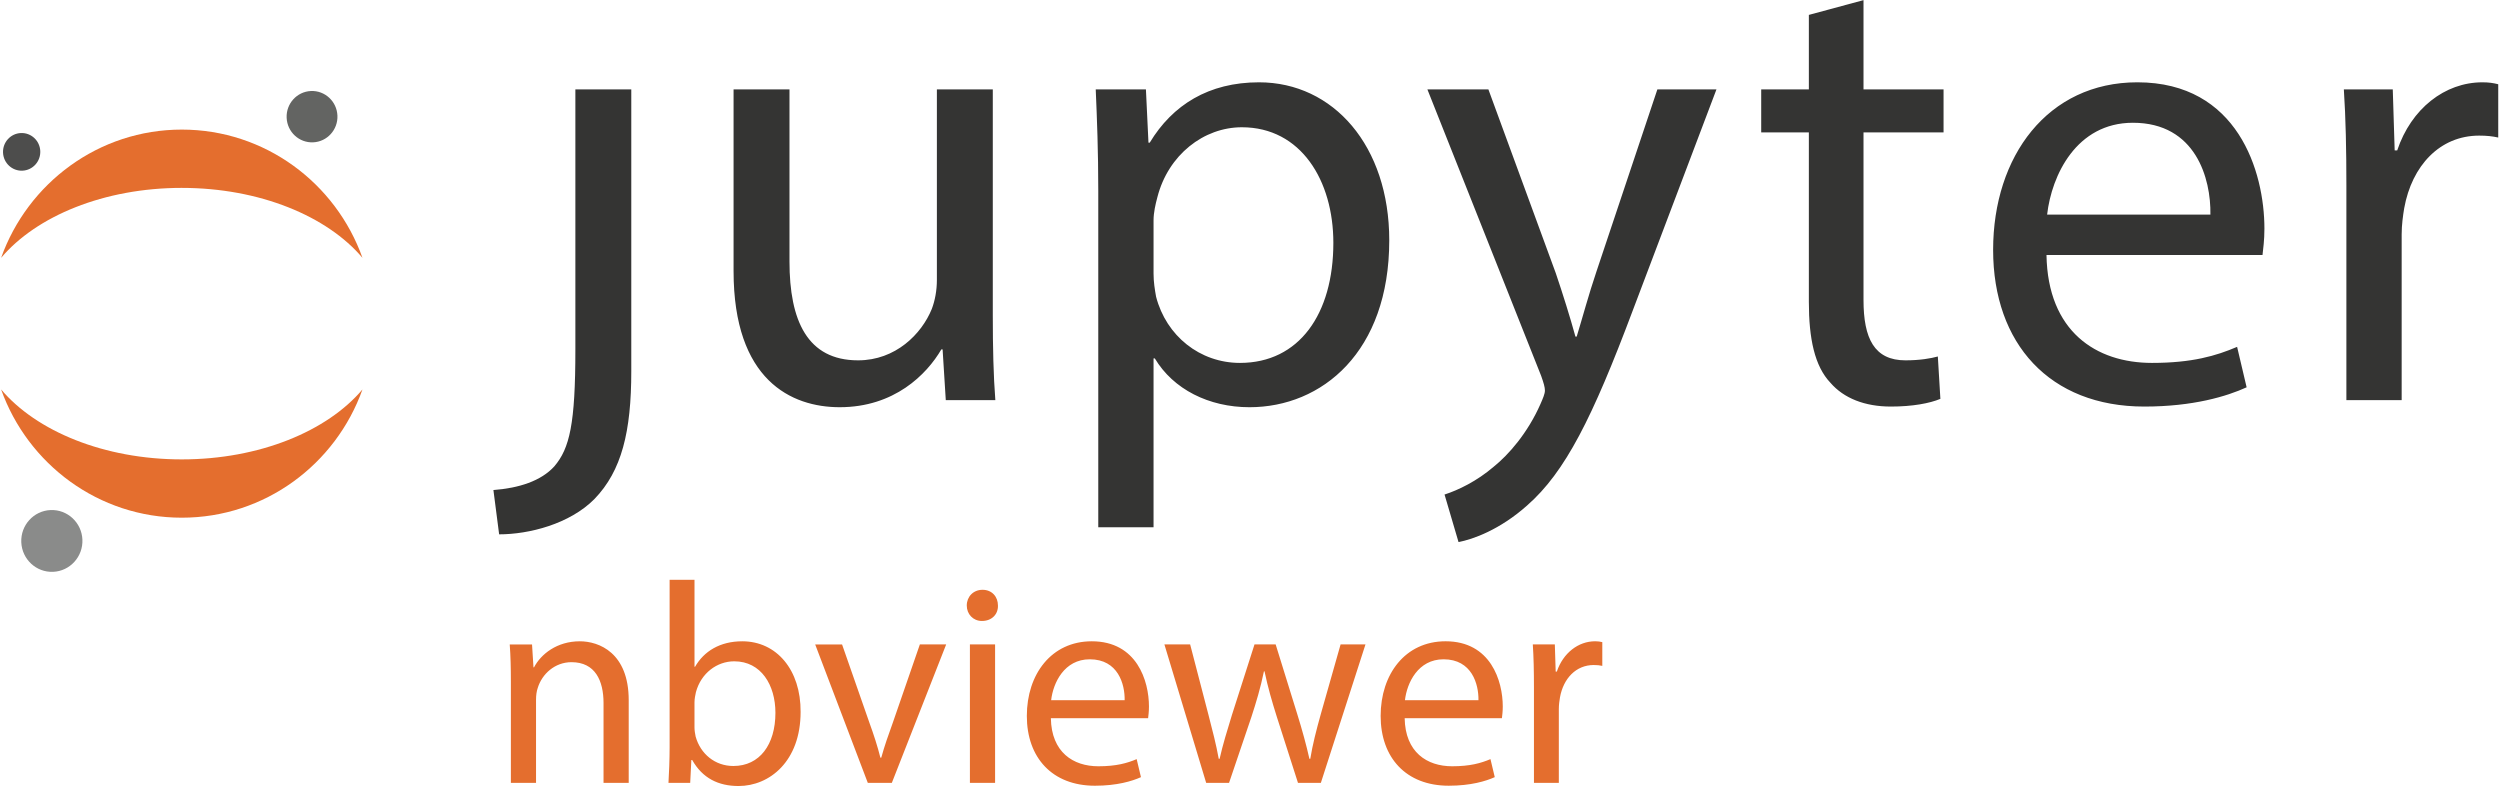
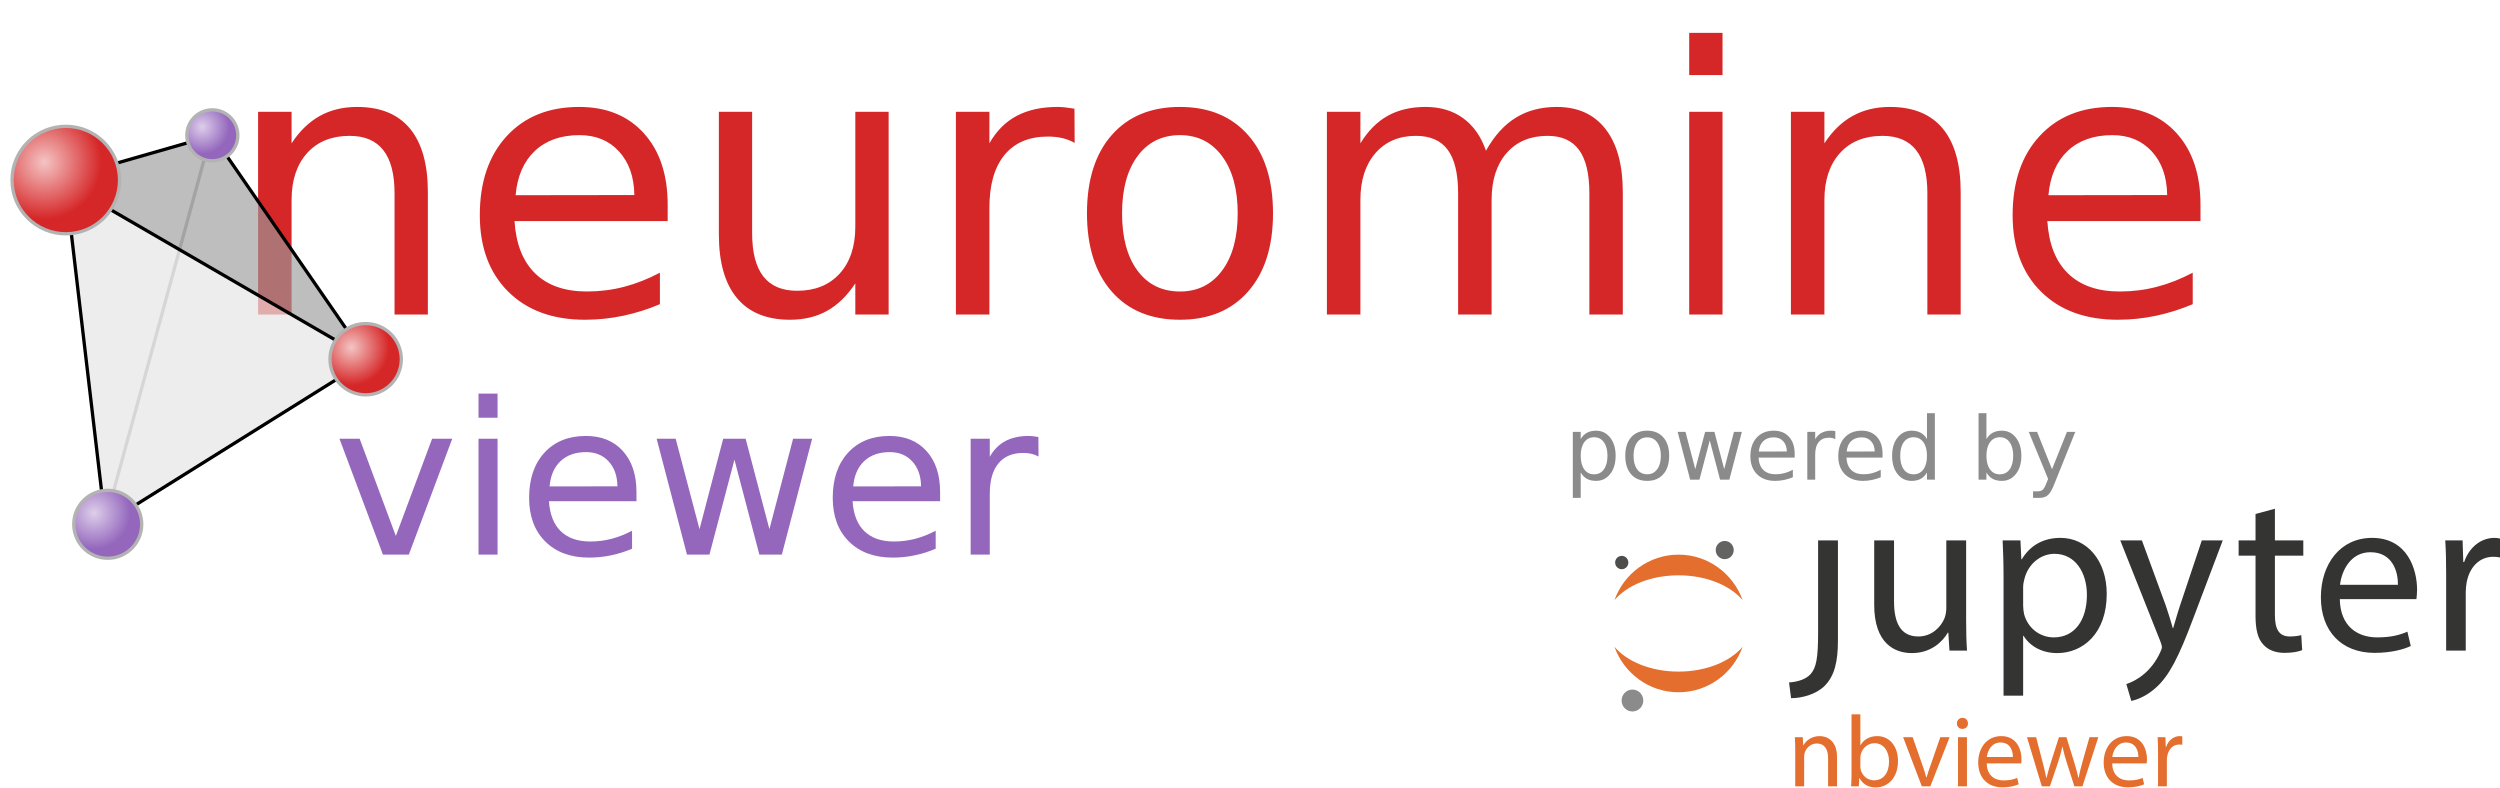
- <svg xmlns="http://www.w3.org/2000/svg" width="708" height="223" viewBox="0 0 708 223">
-   <g fill="none" fill-rule="evenodd">
-     <path d="M95.56 32.732c.17 4.014-2.912 7.406-6.885 7.578-3.97.172-7.328-2.942-7.498-6.955-.17-4.014 2.91-7.407 6.882-7.58 3.97-.17 7.33 2.944 7.5 6.957" fill="#636462" />
-     <path d="M51.482 130.1c-22.015 0-41.187-7.997-51.168-19.81 7.553 21.178 27.61 36.32 51.168 36.32 23.56 0 43.616-15.142 51.17-36.32-9.982 11.813-29.154 19.81-51.17 19.81m0-76.888c22.016 0 41.188 7.995 51.17 19.81C95.097 51.84 75.04 36.7 51.48 36.7 27.924 36.7 7.867 51.84.314 73.02c9.98-11.815 29.153-19.81 51.168-19.81" fill="#E46E2E" />
-     <path d="M23.337 152.82c.204 4.83-3.505 8.914-8.285 9.122-4.78.207-8.82-3.542-9.024-8.372-.206-4.83 3.503-8.915 8.283-9.122 4.78-.206 8.823 3.542 9.028 8.373" fill="#8A8B8A" />
-     <path d="M11.405 42.78c.126 2.943-2.135 5.432-5.047 5.557-2.912.126-5.374-2.157-5.5-5.1-.125-2.944 2.135-5.433 5.048-5.558 2.912-.128 5.374 2.155 5.5 5.1" fill="#4D4D4C" />
-     <path d="M162.945 98.957c0 21.092-1.62 28.002-5.937 33.093-3.778 4.183-10.075 6.182-17.274 6.73l1.62 12.545c8.456 0 19.972-2.91 26.99-10 7.736-8 10.436-19.093 10.436-36.186V25.31h-15.835v73.647M281.16 89.32c0 9.09.18 17.092.72 24h-14.035l-.9-14.363h-.36c-4.14 7.09-13.314 16.364-28.788 16.364-13.675 0-30.05-7.635-30.05-38.546V25.31h15.835v48.734c0 16.73 5.038 28.004 19.433 28.004 10.615 0 17.992-7.456 20.87-14.55.9-2.36 1.44-5.27 1.44-8.18V25.31h15.835v64.01m29.87-35.278c0-11.273-.36-20.366-.72-28.73h14.215l.72 15.092h.36c6.477-10.728 16.734-17.093 30.948-17.093 21.052 0 36.885 18.004 36.885 44.735 0 31.64-19.072 47.277-39.584 47.277-11.515 0-21.59-5.09-26.81-13.82h-.36v47.825H311.03V54.042zM326.686 77.5c0 2.364.36 4.545.72 6.546 2.88 11.09 12.415 18.73 23.75 18.73 16.734 0 26.45-13.82 26.45-34.005 0-17.636-9.177-32.73-25.91-32.73-10.796 0-20.872 7.82-23.93 19.82-.54 2-1.08 4.365-1.08 6.547V77.5zm94.824-52.19l19.072 52.007c1.98 5.82 4.138 12.73 5.58 18.003h.358c1.62-5.274 3.42-12.002 5.577-18.367L469.37 25.31h16.734l-23.75 62.736c-11.336 30.184-19.073 45.64-29.868 55.097-7.738 6.91-15.475 9.638-19.433 10.364l-3.96-13.455c3.96-1.273 9.178-3.82 13.856-7.82 4.316-3.455 9.715-9.637 13.313-17.82.72-1.635 1.26-2.91 1.26-3.818 0-.91-.36-2.182-1.08-4.182l-32.207-81.1h17.273M527.745.036V25.31h22.67v12.185h-22.67v47.46c0 10.91 3.06 17.093 11.876 17.093 4.137 0 7.196-.547 9.175-1.09l.72 12c-3.058 1.272-7.917 2.18-14.034 2.18-7.378 0-13.315-2.36-17.094-6.726-4.5-4.728-6.12-12.548-6.12-22.913V37.493h-13.494V25.31h13.495V4.22L527.747.036m51.82 72.19c.36 21.638 14.035 30.55 29.87 30.55 11.334 0 18.17-2 24.11-4.548l2.698 11.456c-5.578 2.546-15.113 5.455-28.968 5.455-26.81 0-42.824-17.82-42.824-44.37 0-26.548 15.474-47.46 40.844-47.46 28.43 0 35.986 25.275 35.986 41.46 0 3.273-.36 5.82-.54 7.455h-61.176zm46.42-11.456c.182-10.184-4.136-26.004-21.95-26.004-16.013 0-23.03 14.91-24.29 26.004h46.24zm38.51-8c0-10.365-.18-19.276-.72-27.46h13.854l.54 17.277h.72c3.958-11.82 13.494-19.276 24.11-19.276 1.8 0 3.06.184 4.5.55v15.09c-1.62-.363-3.24-.545-5.4-.545-11.156 0-19.07 8.546-21.23 20.547-.36 2.183-.72 4.73-.72 7.456v46.915h-15.655V52.77" fill="#343433" />
-     <path d="M144.677 221.71h7.128v-23.572c0-1.215.162-2.43.486-3.32 1.217-3.97 4.86-7.29 9.56-7.29 6.723 0 9.07 5.264 9.07 11.582v22.6h7.13V198.3c0-13.446-8.424-16.686-13.85-16.686-6.48 0-11.017 3.645-12.96 7.37h-.163l-.405-6.48h-6.317c.243 3.24.324 6.562.324 10.612v28.593zm50.787 0l.324-6.48h.243c2.918 5.183 7.454 7.37 13.124 7.37 8.748 0 17.577-6.966 17.577-20.98.08-11.906-6.803-20.006-16.523-20.006-6.318 0-10.854 2.835-13.365 7.21h-.16V164.2h-7.048v47.383c0 3.483-.162 7.452-.324 10.125h6.156zm1.215-22.762c0-1.134.24-2.106.403-2.916 1.458-5.427 5.994-8.748 10.854-8.748 7.614 0 11.664 6.723 11.664 14.58 0 8.99-4.454 15.066-11.906 15.066-5.184 0-9.315-3.402-10.692-8.343-.162-.81-.324-1.7-.324-2.592v-7.047zm34.18-16.443l14.904 39.204h6.804l15.39-39.206h-7.453l-7.614 22.032c-1.295 3.564-2.43 6.804-3.32 10.044h-.243c-.81-3.24-1.864-6.48-3.16-10.043l-7.695-22.032h-7.614zm50.95 39.204v-39.206h-7.13v39.204h7.13zm-3.565-54.677c-2.592 0-4.455 1.944-4.455 4.455 0 2.43 1.783 4.373 4.294 4.373 2.835 0 4.617-1.943 4.536-4.373 0-2.512-1.7-4.456-4.374-4.456zm46.9 36.37c.08-.73.242-1.864.242-3.322 0-7.21-3.402-18.467-16.2-18.467-11.42 0-18.387 9.315-18.387 21.14 0 11.827 7.21 19.765 19.28 19.765 6.236 0 10.53-1.297 13.04-2.43l-1.215-5.104c-2.673 1.134-5.75 2.025-10.854 2.025-7.126 0-13.282-3.97-13.444-13.608h27.54zm-27.46-5.104c.567-4.94 3.726-11.584 10.935-11.584 8.02 0 9.964 7.047 9.883 11.583h-20.817zm32.076-15.796l11.827 39.204h6.48l6.318-18.63c1.377-4.213 2.592-8.263 3.564-12.96h.16c.973 4.616 2.107 8.504 3.484 12.878l5.994 18.71h6.48l12.635-39.203h-7.047l-5.59 19.683c-1.295 4.617-2.348 8.748-2.996 12.717h-.243c-.892-3.97-2.026-8.1-3.484-12.798l-6.075-19.602h-5.993l-6.4 20.007c-1.295 4.212-2.59 8.424-3.482 12.393h-.243c-.73-4.05-1.782-8.1-2.916-12.474l-5.184-19.926h-7.29zm95.58 20.898c.08-.73.244-1.863.244-3.32 0-7.21-3.402-18.47-16.2-18.47-11.42 0-18.387 9.316-18.387 21.142 0 11.826 7.21 19.764 19.278 19.764 6.237 0 10.53-1.297 13.04-2.43l-1.214-5.104c-2.672 1.134-5.75 2.025-10.853 2.025-7.128 0-13.284-3.97-13.446-13.608h27.54zm-27.46-5.103c.57-4.94 3.728-11.584 10.937-11.584 8.02 0 9.963 7.047 9.882 11.583H397.88zm36.533 23.41h7.047v-20.9c0-1.215.163-2.35.325-3.32.972-5.347 4.536-9.154 9.558-9.154.972 0 1.7.08 2.43.243v-6.724c-.648-.162-1.215-.243-2.025-.243-4.78 0-9.072 3.32-10.854 8.586h-.324l-.243-7.696h-6.237c.243 3.645.324 7.614.324 12.23v26.974z" fill="#E46E2E" />
+ <svg xmlns="http://www.w3.org/2000/svg" xmlns:xlink="http://www.w3.org/1999/xlink" width="708" height="223" viewBox="0 0 708 223" id="svg2" version="1.1">
+   <defs id="defs22">
+     <radialGradient xlink:href="#linearGradient37215" id="radialGradient37546" gradientUnits="userSpaceOnUse" gradientTransform="matrix(0.6005226,0,0,0.6005226,9.94327,-138.0791)" cx="19.876" cy="-320.691" fx="19.876" fy="-320.691" r="2.327" />
+     <linearGradient id="linearGradient37215">
+       <stop style="stop-color:#ddceea;stop-opacity:1" offset="0" id="stop37211" />
+       <stop style="stop-color:#9467bd;stop-opacity:1" offset="1" id="stop37213" />
+     </linearGradient>
+     <radialGradient xlink:href="#linearGradient37249" id="radialGradient37548" gradientUnits="userSpaceOnUse" gradientTransform="matrix(1.266318,0,0,1.266318,-11.4468,77.26274)" cx="19.876" cy="-320.691" fx="19.876" fy="-320.691" r="2.327" />
+     <linearGradient id="linearGradient37249">
+       <stop id="stop37245" offset="0" style="stop-color:#f4c4c4;stop-opacity:1" />
+       <stop id="stop37247" offset="1" style="stop-color:#d62728;stop-opacity:1" />
+     </linearGradient>
+     <radialGradient xlink:href="#linearGradient37215" id="radialGradient37243" gradientUnits="userSpaceOnUse" gradientTransform="matrix(0.8002613,0,0,0.8002613,0.3924121,-54.05745)" cx="19.876" cy="-320.691" fx="19.876" fy="-320.691" r="2.327" />
+     <radialGradient xlink:href="#linearGradient37249" id="radialGradient37253" gradientUnits="userSpaceOnUse" gradientTransform="matrix(0.839916,0,0,0.839916,12.89852,-49.90602)" cx="19.876" cy="-320.691" fx="19.876" fy="-320.691" r="2.327" />
+   </defs>
+   <text id="text3398" y="157.07" x="225.223" style="font-style:normal;font-variant:normal;font-weight:normal;font-stretch:normal;font-size:65px;line-height:125%;font-family:'DejaVu Sans';-inkscape-font-specification:'DejaVu Sans, Normal';text-align:center;letter-spacing:0px;word-spacing:0px;writing-mode:lr-tb;text-anchor:middle;fill:#9467bd;fill-opacity:1;fill-rule:evenodd;stroke:none;stroke-width:1px;stroke-linecap:butt;stroke-linejoin:miter;stroke-opacity:1" xml:space="preserve">
+     <tspan style="font-size:60px;fill:#9467bd;fill-opacity:1" y="157.07" x="225.223" id="tspan3400">viewer</tspan>
+   </text>
+   <text xml:space="preserve" style="font-style:normal;font-variant:normal;font-weight:normal;font-stretch:normal;font-size:113.707px;line-height:125%;font-family:'DejaVu Sans';-inkscape-font-specification:'DejaVu Sans, Normal';text-align:center;letter-spacing:0px;word-spacing:0px;writing-mode:lr-tb;text-anchor:middle;fill:#d62728;fill-opacity:1;fill-rule:evenodd;stroke:none;stroke-width:1px;stroke-linecap:butt;stroke-linejoin:miter;stroke-opacity:1" x="400.375" y="89.069" id="text3402">
+     <tspan id="tspan3404" x="400.375" y="89.069" style="font-size:104.961px;fill:#d62728;fill-opacity:1">neuromine</tspan>
+   </text>
+   <g style="stroke-linecap:butt;stroke-linejoin:round" transform="matrix(5.480117,0,0,5.476784,-62.65134,1846.885)" id="g37544">
+     <path style="fill:none;fill-rule:evenodd;stroke:#b3b3b3;stroke-width:0.171px;stroke-linecap:butt;stroke-linejoin:miter;stroke-opacity:1" d="m 16.915,-310.409 5.406,-19.801" id="path34897" />
+     <path style="fill:#9b9b9b;fill-opacity:0.642;fill-rule:evenodd;stroke:#000000;stroke-width:0.171px;stroke-linecap:butt;stroke-linejoin:miter;stroke-opacity:1" d="m 14.505,-327.937 7.92,-2.273 8.058,11.674" id="path34895" />
+     <path style="fill:#e6e6e6;fill-opacity:0.697;fill-rule:evenodd;stroke:#000000;stroke-width:0.171px;stroke-linecap:butt;stroke-linejoin:miter;stroke-opacity:1" d="m 16.881,-310.134 -2.066,-17.597 15.668,9.091 z" id="path34893" />
+     <circle style="opacity:1;fill:url(#radialGradient37546);fill-opacity:1;stroke:#b3b3b3;stroke-width:0.171;stroke-linecap:square;stroke-linejoin:round;stroke-miterlimit:4;stroke-dasharray:none;stroke-dashoffset:0;stroke-opacity:1" id="circle34885" cx="22.406" cy="-330.223" r="1.318" />
+     <circle r="2.779" cy="-327.91" cx="14.833" id="circle37233" style="opacity:1;fill:url(#radialGradient37548);fill-opacity:1;stroke:#b3b3b3;stroke-width:0.171;stroke-linecap:square;stroke-linejoin:round;stroke-miterlimit:4;stroke-dasharray:none;stroke-dashoffset:0;stroke-opacity:1" />
+     <circle r="1.756" cy="-310.11" cx="17" id="circle37241" style="opacity:1;fill:url(#radialGradient37243);fill-opacity:1;stroke:#b3b3b3;stroke-width:0.171;stroke-linecap:square;stroke-linejoin:round;stroke-miterlimit:4;stroke-dasharray:none;stroke-dashoffset:0;stroke-opacity:1" />
+     <circle style="opacity:1;fill:url(#radialGradient37253);fill-opacity:1;stroke:#b3b3b3;stroke-width:0.171;stroke-linecap:square;stroke-linejoin:round;stroke-miterlimit:4;stroke-dasharray:none;stroke-dashoffset:0;stroke-opacity:1" id="circle37251" cx="30.329" cy="-318.646" r="1.843" />
  </g>
+   <g transform="matrix(0.3546234,0,0,0.3546234,457.1036,144.0608)" style="fill:none;fill-rule:evenodd" id="g6">
+     <path style="fill:#636462" d="m 95.56,32.732 c 0.17,4.014 -2.912,7.406 -6.885,7.578 -3.97,0.172 -7.328,-2.942 -7.498,-6.955 -0.17,-4.014 2.91,-7.407 6.882,-7.58 3.97,-0.17 7.33,2.944 7.5,6.957" id="path8-3" />
+     <path style="fill:#e46e2e" d="m 51.482,130.1 c -22.015,0 -41.187,-7.997 -51.168,-19.81 7.553,21.178 27.61,36.32 51.168,36.32 23.56,0 43.616,-15.142 51.17,-36.32 -9.982,11.813 -29.154,19.81 -51.17,19.81 m 0,-76.888 c 22.016,0 41.188,7.995 51.17,19.81 C 95.097,51.84 75.04,36.7 51.48,36.7 27.924,36.7 7.867,51.84 0.314,73.02 10.294,61.205 29.467,53.21 51.482,53.21" id="path10-6" />
+     <path style="fill:#8a8b8a" d="m 23.337,152.82 c 0.204,4.83 -3.505,8.914 -8.285,9.122 -4.78,0.207 -8.82,-3.542 -9.024,-8.372 -0.206,-4.83 3.503,-8.915 8.283,-9.122 4.78,-0.206 8.823,3.542 9.028,8.373" id="path12-7" />
+     <path style="fill:#4d4d4c" d="m 11.405,42.78 c 0.126,2.943 -2.135,5.432 -5.047,5.557 -2.912,0.126 -5.374,-2.157 -5.5,-5.1 -0.125,-2.944 2.135,-5.433 5.048,-5.558 2.912,-0.128 5.374,2.155 5.5,5.1" id="path14-5" />
+     <path style="fill:#343433" d="m 162.945,98.957 c 0,21.092 -1.62,28.002 -5.937,33.093 -3.778,4.183 -10.075,6.182 -17.274,6.73 l 1.62,12.545 c 8.456,0 19.972,-2.91 26.99,-10 7.736,-8 10.436,-19.093 10.436,-36.186 l 0,-79.829 -15.835,0 0,73.647 M 281.16,89.32 c 0,9.09 0.18,17.092 0.72,24 l -14.035,0 -0.9,-14.363 -0.36,0 c -4.14,7.09 -13.314,16.364 -28.788,16.364 -13.675,0 -30.05,-7.635 -30.05,-38.546 l 0,-51.465 15.835,0 0,48.734 c 0,16.73 5.038,28.004 19.433,28.004 10.615,0 17.992,-7.456 20.87,-14.55 0.9,-2.36 1.44,-5.27 1.44,-8.18 l 0,-54.008 15.835,0 0,64.01 m 29.87,-35.278 c 0,-11.273 -0.36,-20.366 -0.72,-28.73 l 14.215,0 0.72,15.092 0.36,0 c 6.477,-10.728 16.734,-17.093 30.948,-17.093 21.052,0 36.885,18.004 36.885,44.735 0,31.64 -19.072,47.277 -39.584,47.277 -11.515,0 -21.59,-5.09 -26.81,-13.82 l -0.36,0 0,47.825 -15.654,0 0,-95.286 z M 326.686,77.5 c 0,2.364 0.36,4.545 0.72,6.546 2.88,11.09 12.415,18.73 23.75,18.73 16.734,0 26.45,-13.82 26.45,-34.005 0,-17.636 -9.177,-32.73 -25.91,-32.73 -10.796,0 -20.872,7.82 -23.93,19.82 -0.54,2 -1.08,4.365 -1.08,6.547 l 0,15.092 z m 94.824,-52.19 19.072,52.007 c 1.98,5.82 4.138,12.73 5.58,18.003 l 0.358,0 c 1.62,-5.274 3.42,-12.002 5.577,-18.367 l 17.273,-51.643 16.734,0 -23.75,62.736 c -11.336,30.184 -19.073,45.64 -29.868,55.097 -7.738,6.91 -15.475,9.638 -19.433,10.364 l -3.96,-13.455 c 3.96,-1.273 9.178,-3.82 13.856,-7.82 4.316,-3.455 9.715,-9.637 13.313,-17.82 0.72,-1.635 1.26,-2.91 1.26,-3.818 0,-0.91 -0.36,-2.182 -1.08,-4.182 l -32.207,-81.1 17.273,0 m 106.237,-25.276 0,25.274 22.67,0 0,12.185 -22.67,0 0,47.46 c 0,10.91 3.06,17.093 11.876,17.093 4.137,0 7.196,-0.547 9.175,-1.09 l 0.72,12 c -3.058,1.272 -7.917,2.18 -14.034,2.18 -7.378,0 -13.315,-2.36 -17.094,-6.726 -4.5,-4.728 -6.12,-12.548 -6.12,-22.913 l 0,-48.006 -13.494,0 0,-12.183 13.495,0 0,-21.09 15.478,-4.184 m 51.82,72.19 c 0.36,21.638 14.035,30.55 29.87,30.55 11.334,0 18.17,-2 24.11,-4.548 l 2.698,11.456 c -5.578,2.546 -15.113,5.455 -28.968,5.455 -26.81,0 -42.824,-17.82 -42.824,-44.37 0,-26.548 15.474,-47.46 40.844,-47.46 28.43,0 35.986,25.275 35.986,41.46 0,3.273 -0.36,5.82 -0.54,7.455 l -61.176,0 z m 46.42,-11.456 c 0.182,-10.184 -4.136,-26.004 -21.95,-26.004 -16.013,0 -23.03,14.91 -24.29,26.004 l 46.24,0 z m 38.51,-8 c 0,-10.365 -0.18,-19.276 -0.72,-27.46 l 13.854,0 0.54,17.277 0.72,0 c 3.958,-11.82 13.494,-19.276 24.11,-19.276 1.8,0 3.06,0.184 4.5,0.55 l 0,15.09 c -1.62,-0.363 -3.24,-0.545 -5.4,-0.545 -11.156,0 -19.07,8.546 -21.23,20.547 -0.36,2.183 -0.72,4.73 -0.72,7.456 l 0,46.915 -15.655,0 0,-60.554" id="path16-3" />
+     <path style="fill:#e46e2e" d="m 144.677,221.71 7.128,0 0,-23.572 c 0,-1.215 0.162,-2.43 0.486,-3.32 1.217,-3.97 4.86,-7.29 9.56,-7.29 6.723,0 9.07,5.264 9.07,11.582 l 0,22.6 7.13,0 0,-23.41 c 0,-13.446 -8.424,-16.686 -13.85,-16.686 -6.48,0 -11.017,3.645 -12.96,7.37 l -0.163,0 -0.405,-6.48 -6.317,0 c 0.243,3.24 0.324,6.562 0.324,10.612 l 0,28.593 z m 50.787,0 0.324,-6.48 0.243,0 c 2.918,5.183 7.454,7.37 13.124,7.37 8.748,0 17.577,-6.966 17.577,-20.98 0.08,-11.906 -6.803,-20.006 -16.523,-20.006 -6.318,0 -10.854,2.835 -13.365,7.21 l -0.16,0 0,-24.624 -7.048,0 0,47.383 c 0,3.483 -0.162,7.452 -0.324,10.125 l 6.156,0 z m 1.215,-22.762 c 0,-1.134 0.24,-2.106 0.403,-2.916 1.458,-5.427 5.994,-8.748 10.854,-8.748 7.614,0 11.664,6.723 11.664,14.58 0,8.99 -4.454,15.066 -11.906,15.066 -5.184,0 -9.315,-3.402 -10.692,-8.343 -0.162,-0.81 -0.324,-1.7 -0.324,-2.592 l 0,-7.047 z m 34.18,-16.443 14.904,39.204 6.804,0 15.39,-39.206 -7.453,0 -7.614,22.032 c -1.295,3.564 -2.43,6.804 -3.32,10.044 l -0.243,0 c -0.81,-3.24 -1.864,-6.48 -3.16,-10.043 l -7.695,-22.032 -7.614,0 z m 50.95,39.204 0,-39.206 -7.13,0 0,39.204 7.13,0 z m -3.565,-54.677 c -2.592,0 -4.455,1.944 -4.455,4.455 0,2.43 1.783,4.373 4.294,4.373 2.835,0 4.617,-1.943 4.536,-4.373 0,-2.512 -1.7,-4.456 -4.374,-4.456 z m 46.9,36.37 c 0.08,-0.73 0.242,-1.864 0.242,-3.322 0,-7.21 -3.402,-18.467 -16.2,-18.467 -11.42,0 -18.387,9.315 -18.387,21.14 0,11.827 7.21,19.765 19.28,19.765 6.236,0 10.53,-1.297 13.04,-2.43 l -1.215,-5.104 c -2.673,1.134 -5.75,2.025 -10.854,2.025 -7.126,0 -13.282,-3.97 -13.444,-13.608 l 27.54,0 z m -27.46,-5.104 c 0.567,-4.94 3.726,-11.584 10.935,-11.584 8.02,0 9.964,7.047 9.883,11.583 l -20.817,0 z m 32.076,-15.796 11.827,39.204 6.48,0 6.318,-18.63 c 1.377,-4.213 2.592,-8.263 3.564,-12.96 l 0.16,0 c 0.973,4.616 2.107,8.504 3.484,12.878 l 5.994,18.71 6.48,0 12.635,-39.203 -7.047,0 -5.59,19.683 c -1.295,4.617 -2.348,8.748 -2.996,12.717 l -0.243,0 c -0.892,-3.97 -2.026,-8.1 -3.484,-12.798 l -6.075,-19.602 -5.993,0 -6.4,20.007 c -1.295,4.212 -2.59,8.424 -3.482,12.393 l -0.243,0 c -0.73,-4.05 -1.782,-8.1 -2.916,-12.474 l -5.184,-19.926 -7.29,0 z m 95.58,20.898 c 0.08,-0.73 0.244,-1.863 0.244,-3.32 0,-7.21 -3.402,-18.47 -16.2,-18.47 -11.42,0 -18.387,9.316 -18.387,21.142 0,11.826 7.21,19.764 19.278,19.764 6.237,0 10.53,-1.297 13.04,-2.43 l -1.214,-5.104 c -2.672,1.134 -5.75,2.025 -10.853,2.025 -7.128,0 -13.284,-3.97 -13.446,-13.608 l 27.54,0 z m -27.46,-5.103 c 0.57,-4.94 3.728,-11.584 10.937,-11.584 8.02,0 9.963,7.047 9.882,11.583 l -20.819,0 z m 36.533,23.41 7.047,0 0,-20.9 c 0,-1.215 0.163,-2.35 0.325,-3.32 0.972,-5.347 4.536,-9.154 9.558,-9.154 0.972,0 1.7,0.08 2.43,0.243 l 0,-6.724 c -0.648,-0.162 -1.215,-0.243 -2.025,-0.243 -4.78,0 -9.072,3.32 -10.854,8.586 l -0.324,0 -0.243,-7.696 -6.237,0 c 0.243,3.645 0.324,7.614 0.324,12.23 l 0,26.974 z" id="path18" />
+   </g>
+   <text xml:space="preserve" style="font-style:normal;font-variant:normal;font-weight:normal;font-stretch:normal;font-size:24.781px;line-height:125%;font-family:'DejaVu Sans';-inkscape-font-specification:'DejaVu Sans, Normal';text-align:center;letter-spacing:0px;word-spacing:0px;writing-mode:lr-tb;text-anchor:middle;fill:#8a8b8a;fill-opacity:1;stroke:none;stroke-width:1px;stroke-linecap:butt;stroke-linejoin:miter;stroke-opacity:1" x="527.638" y="135.843" id="text3497">
+     <tspan id="tspan3499" x="527.638" y="135.843">powered by</tspan>
+   </text>
</svg>
